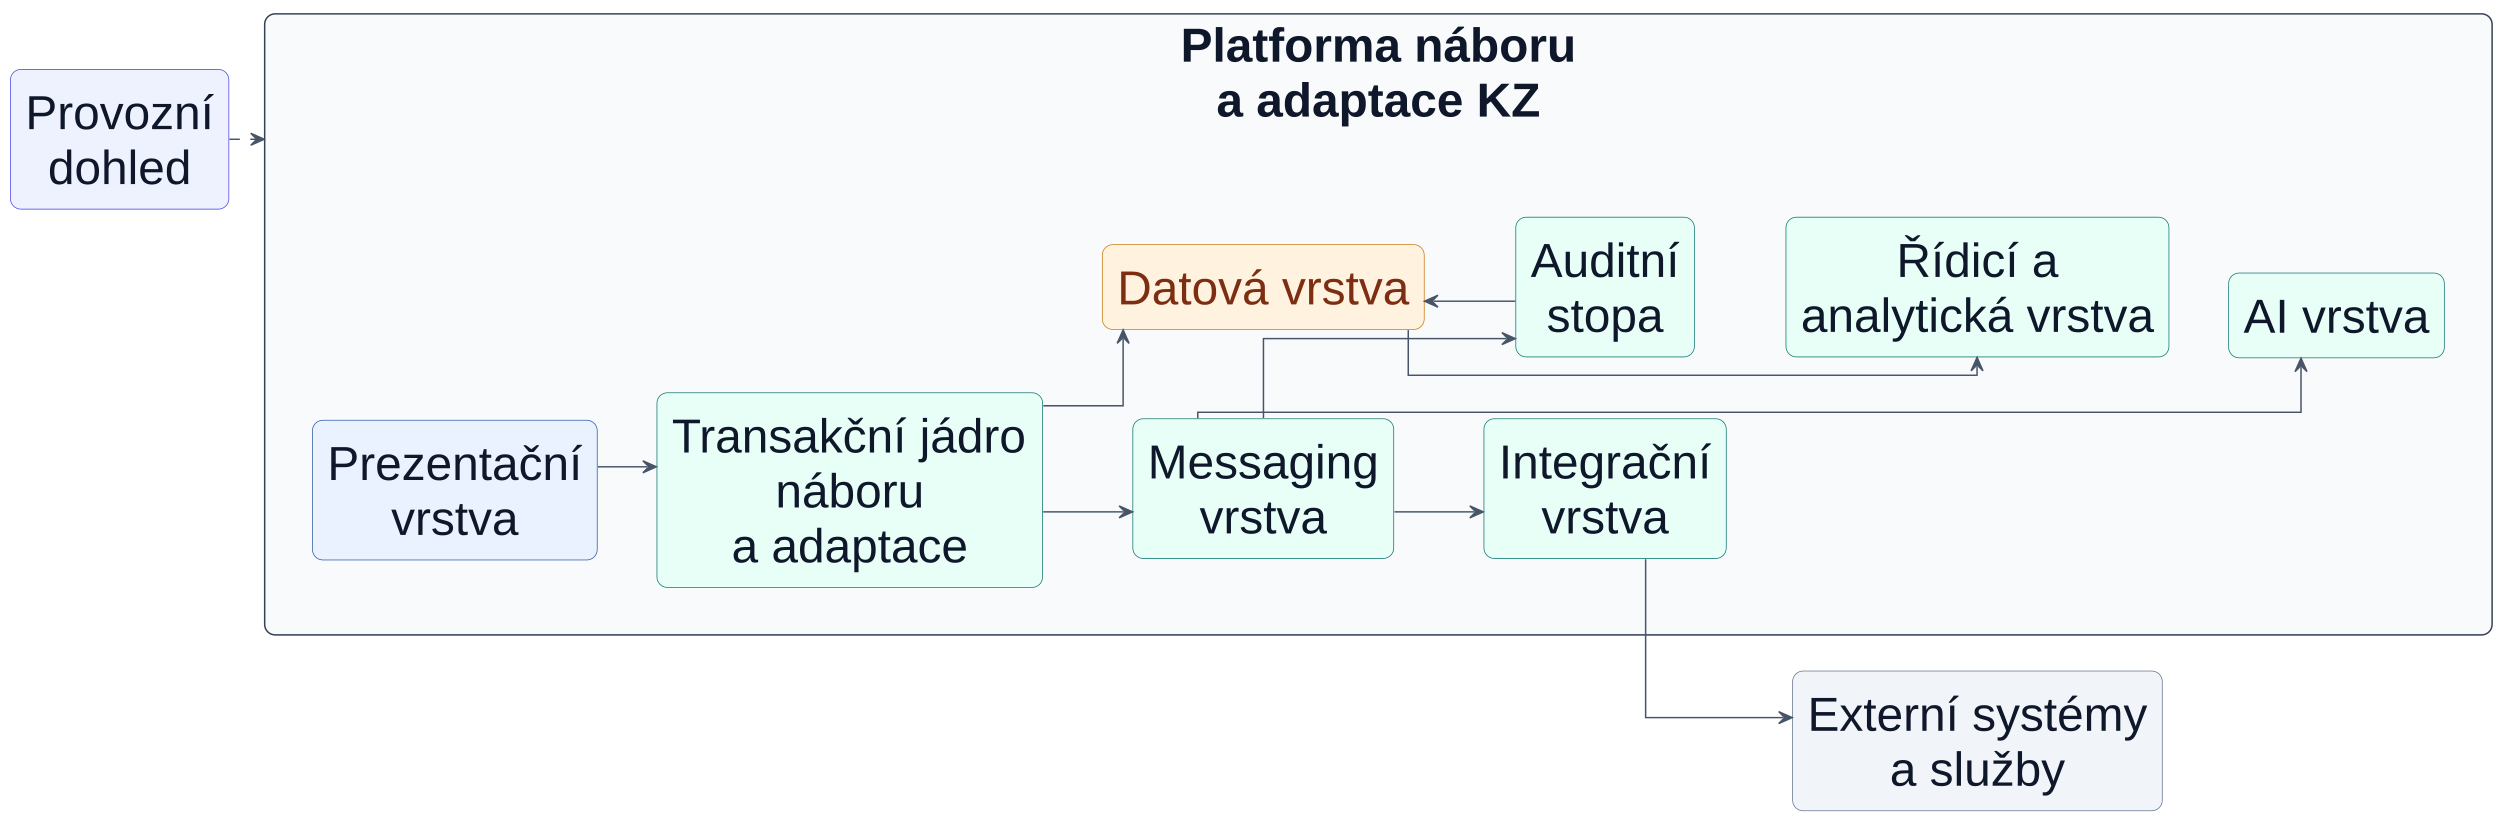
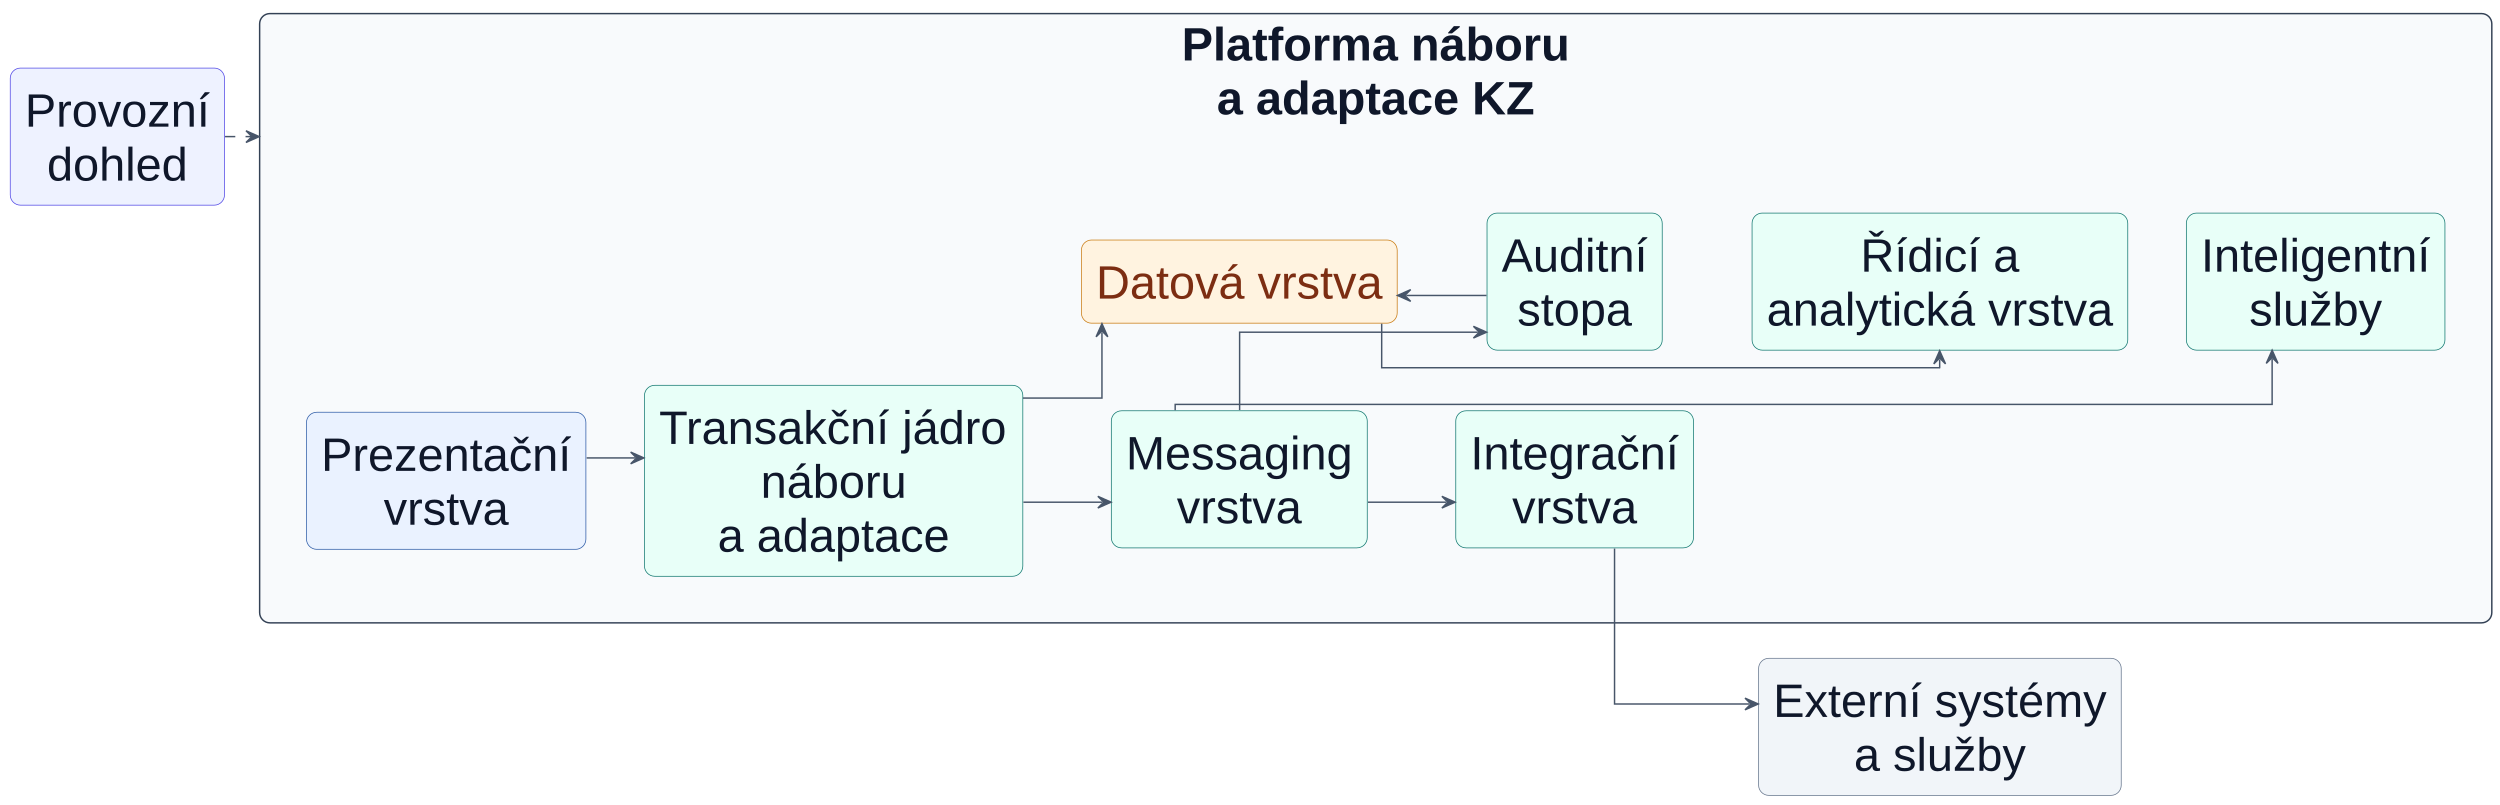
- <svg xmlns="http://www.w3.org/2000/svg" contentStyleType="text/css" data-diagram-type="DESCRIPTION" height="915px" preserveAspectRatio="none" style="width:2791px;height:915px;" version="1.1" viewBox="0 0 2791 915" width="2791.667px" zoomAndPan="magnify">
+ <svg xmlns="http://www.w3.org/2000/svg" contentStyleType="text/css" data-diagram-type="DESCRIPTION" height="915px" preserveAspectRatio="none" style="width:2845px;height:915px;" version="1.1" viewBox="0 0 2845 915" width="2845px" zoomAndPan="magnify">
  <defs />
  <g>
    <g class="cluster" data-qualified-name="SystemBoundary" data-source-line="50" id="ent0002">
-       <rect fill="#F8FAFC" height="693.333" rx="11.667" ry="11.667" style="stroke:#334155;stroke-width:1.667;" width="2486.717" x="295.467" y="15.469" />
-       <text fill="#0F172A" font-family="Arial" font-size="53.333" font-weight="bold" lengthAdjust="spacing" textLength="441.536" x="1318.057" y="68.828">Platforma náboru</text>
-       <text fill="#0F172A" font-family="Arial" font-size="53.333" font-weight="bold" lengthAdjust="spacing" textLength="361.615" x="1358.018" y="130.156">a adaptace KZ</text>
+       <rect fill="#F8FAFC" height="693.333" rx="11.667" ry="11.667" style="stroke:#334155;stroke-width:1.667;" width="2540.217" x="295.467" y="15.469" />
+       <text fill="#0F172A" font-family="Arial" font-size="53.333" font-weight="bold" lengthAdjust="spacing" textLength="441.536" x="1344.807" y="68.828">Platforma náboru</text>
+       <text fill="#0F172A" font-family="Arial" font-size="53.333" font-weight="bold" lengthAdjust="spacing" textLength="361.615" x="1384.768" y="130.156">a adaptace KZ</text>
    </g>
    <g class="entity" data-qualified-name="SystemBoundary.Presentation" data-source-line="52" id="ent0003">
      <rect fill="#EAF2FF" height="155.99" rx="11.667" ry="11.667" style="stroke:#2B5AA6;stroke-width:0.833;" width="317.943" x="348.8" y="469.152" />
      <text fill="#0F172A" font-family="Arial" font-size="53.333" lengthAdjust="spacing" textLength="284.609" x="365.467" y="535.845">Prezentační</text>
      <text fill="#0F172A" font-family="Arial" font-size="53.333" lengthAdjust="spacing" textLength="142.24" x="436.652" y="597.173">vrstva</text>
    </g>
    <g class="entity" data-qualified-name="SystemBoundary.Core" data-source-line="53" id="ent0004">
      <rect fill="#E8FFF8" height="217.318" rx="11.667" ry="11.667" style="stroke:#0F766E;stroke-width:0.833;" width="430.547" x="733.417" y="438.485" />
      <text fill="#0F172A" font-family="Arial" font-size="53.333" lengthAdjust="spacing" textLength="397.214" x="750.083" y="505.178">Transakční jádro</text>
      <text fill="#0F172A" font-family="Arial" font-size="53.333" lengthAdjust="spacing" textLength="166.068" x="865.656" y="566.506">náboru</text>
      <text fill="#0F172A" font-family="Arial" font-size="53.333" lengthAdjust="spacing" textLength="263.932" x="816.724" y="627.834">a adaptace</text>
    </g>
    <g class="entity" data-qualified-name="SystemBoundary.Messaging" data-source-line="54" id="ent0005">
      <rect fill="#E8FFF8" height="155.99" rx="11.667" ry="11.667" style="stroke:#0F766E;stroke-width:0.833;" width="291.25" x="1264.683" y="467.485" />
      <text fill="#0F172A" font-family="Arial" font-size="53.333" lengthAdjust="spacing" textLength="257.917" x="1281.35" y="534.178">Messaging</text>
      <text fill="#0F172A" font-family="Arial" font-size="53.333" lengthAdjust="spacing" textLength="142.24" x="1339.188" y="595.506">vrstva</text>
    </g>
    <g class="entity" data-qualified-name="SystemBoundary.Integration" data-source-line="55" id="ent0006">
      <rect fill="#E8FFF8" height="155.99" rx="11.667" ry="11.667" style="stroke:#0F766E;stroke-width:0.833;" width="270.521" x="1656.667" y="467.485" />
      <text fill="#0F172A" font-family="Arial" font-size="53.333" lengthAdjust="spacing" textLength="237.188" x="1673.333" y="534.178">Integrační</text>
      <text fill="#0F172A" font-family="Arial" font-size="53.333" lengthAdjust="spacing" textLength="142.24" x="1720.807" y="595.506">vrstva</text>
    </g>
    <g class="entity" data-qualified-name="SystemBoundary.Data" data-source-line="59" id="ent0007">
      <rect fill="#FFF3E0" height="94.662" rx="11.667" ry="11.667" style="stroke:#C97A10;stroke-width:0.833;" width="359.375" x="1230.633" y="273.135" />
      <text fill="#7C2D12" font-family="Arial" font-size="53.333" lengthAdjust="spacing" textLength="326.042" x="1247.3" y="339.828">Datová vrstva</text>
    </g>
    <g class="entity" data-qualified-name="SystemBoundary.AuditTrail" data-source-line="60" id="ent0008">
      <rect fill="#E8FFF8" height="155.99" rx="11.667" ry="11.667" style="stroke:#0F766E;stroke-width:0.833;" width="199.375" x="1692.233" y="242.485" />
      <text fill="#0F172A" font-family="Arial" font-size="53.333" lengthAdjust="spacing" textLength="166.042" x="1708.9" y="309.178">Auditní</text>
      <text fill="#0F172A" font-family="Arial" font-size="53.333" lengthAdjust="spacing" textLength="130.469" x="1726.687" y="370.506">stopa</text>
    </g>
    <g class="entity" data-qualified-name="SystemBoundary.Analytics" data-source-line="61" id="ent0009">
      <rect fill="#E8FFF8" height="155.99" rx="11.667" ry="11.667" style="stroke:#0F766E;stroke-width:0.833;" width="427.552" x="1993.85" y="242.485" />
      <text fill="#0F172A" font-family="Arial" font-size="53.333" lengthAdjust="spacing" textLength="180.807" x="2117.222" y="309.178">Řídicí a</text>
      <text fill="#0F172A" font-family="Arial" font-size="53.333" lengthAdjust="spacing" textLength="394.219" x="2010.517" y="370.506">analytická vrstva</text>
    </g>
    <g class="entity" data-qualified-name="SystemBoundary.AiLayer" data-source-line="62" id="ent0010">
-       <rect fill="#E8FFF8" height="94.662" rx="11.667" ry="11.667" style="stroke:#0F766E;stroke-width:0.833;" width="240.781" x="2488.067" y="304.802" />
-       <text fill="#0F172A" font-family="Arial" font-size="53.333" lengthAdjust="spacing" textLength="207.448" x="2504.733" y="371.495">AI vrstva</text>
+       <rect fill="#E8FFF8" height="155.99" rx="11.667" ry="11.667" style="stroke:#0F766E;stroke-width:0.833;" width="294.271" x="2488.067" y="242.485" />
+       <text fill="#0F172A" font-family="Arial" font-size="53.333" lengthAdjust="spacing" textLength="260.938" x="2504.733" y="309.178">Inteligentní</text>
+       <text fill="#0F172A" font-family="Arial" font-size="53.333" lengthAdjust="spacing" textLength="151.172" x="2559.616" y="370.506">služby</text>
    </g>
    <g class="entity" data-qualified-name="ExternalServices" data-source-line="66" id="ent0011">
      <rect fill="#F1F5F9" height="155.99" rx="11.667" ry="11.667" style="stroke:#64748B;stroke-width:0.833;" width="412.682" x="2001.283" y="749.152" />
      <text fill="#0F172A" font-family="Arial" font-size="53.333" lengthAdjust="spacing" textLength="379.349" x="2017.95" y="815.845">Externí systémy</text>
      <text fill="#0F172A" font-family="Arial" font-size="53.333" lengthAdjust="spacing" textLength="195.651" x="2109.799" y="877.173">a služby</text>
    </g>
    <g class="entity" data-qualified-name="Observability" data-source-line="68" id="ent0012">
      <rect fill="#EEF2FF" height="155.99" rx="11.667" ry="11.667" style="stroke:#4F46E5;stroke-width:0.833;" width="243.802" x="11.667" y="77.485" />
      <text fill="#0F172A" font-family="Arial" font-size="53.333" lengthAdjust="spacing" textLength="210.469" x="28.333" y="144.178">Provozní</text>
      <text fill="#0F172A" font-family="Arial" font-size="53.333" lengthAdjust="spacing" textLength="160.156" x="53.49" y="205.506">dohled</text>
    </g>
    <g class="link" data-entity-1="ent0003" data-entity-2="ent0004" data-link-type="dependency" data-source-line="70" id="lnk13">
      <path d="M667.583,521.135 C688.767,521.135 700.783,521.135 722.717,521.135" fill="none" id="Presentation-to-Core" style="stroke:#475569;stroke-width:1.667;" />
      <polygon fill="#475569" points="732.717,521.135,717.717,514.469,724.383,521.135,717.717,527.802,732.717,521.135" style="stroke:#475569;stroke-width:1.667;" />
    </g>
    <g class="link" data-entity-1="ent0004" data-entity-2="ent0005" data-link-type="dependency" data-source-line="71" id="lnk14">
      <path d="M1164.633,571.469 C1198.417,571.469 1222.633,571.469 1254.367,571.469" fill="none" id="Core-to-Messaging" style="stroke:#475569;stroke-width:1.667;" />
      <polygon fill="#475569" points="1264.367,571.469,1249.367,564.802,1256.033,571.469,1249.367,578.135,1264.367,571.469" style="stroke:#475569;stroke-width:1.667;" />
    </g>
    <g class="link" data-entity-1="ent0005" data-entity-2="ent0006" data-link-type="dependency" data-source-line="72" id="lnk15">
      <path d="M1556.767,571.469 C1589.35,571.469 1613.75,571.469 1645.883,571.469" fill="none" id="Messaging-to-Integration" style="stroke:#475569;stroke-width:1.667;" />
      <polygon fill="#475569" points="1655.883,571.469,1640.883,564.802,1647.55,571.469,1640.883,578.135,1655.883,571.469" style="stroke:#475569;stroke-width:1.667;" />
    </g>
    <g class="link" data-entity-1="ent0004" data-entity-2="ent0007" data-link-type="dependency" data-source-line="73" id="lnk16">
-       <path d="M1164.767,452.985 C1214.867,452.985 1253.85,452.985 1253.85,452.985 C1253.85,452.985 1253.85,416.269 1253.85,378.319" fill="none" id="Core-to-Data" style="stroke:#475569;stroke-width:1.667;" />
-       <polygon fill="#475569" points="1253.85,368.319,1247.183,383.319,1253.85,376.652,1260.517,383.319,1253.85,368.319" style="stroke:#475569;stroke-width:1.667;" />
+       <path d="M1164.05,452.985 C1214.583,452.985 1254.017,452.985 1254.017,452.985 C1254.017,452.985 1254.017,416.269 1254.017,378.319" fill="none" id="Core-to-Data" style="stroke:#475569;stroke-width:1.667;" />
+       <polygon fill="#475569" points="1254.017,368.319,1247.35,383.319,1254.017,376.652,1260.683,383.319,1254.017,368.319" style="stroke:#475569;stroke-width:1.667;" />
    </g>
    <g class="link" data-entity-1="ent0007" data-entity-2="ent0009" data-link-type="dependency" data-source-line="74" id="lnk17">
-       <path d="M1572.183,368.569 C1572.183,393.569 1572.183,418.969 1572.183,418.969 C1572.183,418.969 2207.183,418.969 2207.183,418.969 C2207.183,418.969 2207.183,420.752 2207.183,409.035" fill="none" id="Data-to-Analytics" style="stroke:#475569;stroke-width:1.667;" />
-       <polygon fill="#475569" points="2207.183,399.035,2200.517,414.035,2207.183,407.369,2213.85,414.035,2207.183,399.035" style="stroke:#475569;stroke-width:1.667;" />
+       <path d="M1572.35,368.319 C1572.35,393.202 1572.35,418.469 1572.35,418.469 C1572.35,418.469 2207.35,418.469 2207.35,418.469 C2207.35,418.469 2207.35,420.502 2207.35,409.119" fill="none" id="Data-to-Analytics" style="stroke:#475569;stroke-width:1.667;" />
+       <polygon fill="#475569" points="2207.35,399.119,2200.683,414.119,2207.35,407.452,2214.017,414.119,2207.35,399.119" style="stroke:#475569;stroke-width:1.667;" />
    </g>
    <g class="link" data-entity-1="ent0005" data-entity-2="ent0008" data-link-type="dependency" data-source-line="75" id="lnk18">
-       <path d="M1410.517,466.652 C1410.517,423.219 1410.517,378.019 1410.517,378.019 C1410.517,378.019 1568.717,378.019 1681.717,378.019" fill="none" id="Messaging-to-AuditTrail" style="stroke:#475569;stroke-width:1.667;" />
-       <polygon fill="#475569" points="1691.717,378.019,1676.717,371.352,1683.383,378.019,1676.717,384.685,1691.717,378.019" style="stroke:#475569;stroke-width:1.667;" />
+       <path d="M1410.683,466.652 C1410.683,423.219 1410.683,378.019 1410.683,378.019 C1410.683,378.019 1568.8,378.019 1681.75,378.019" fill="none" id="Messaging-to-AuditTrail" style="stroke:#475569;stroke-width:1.667;" />
+       <polygon fill="#475569" points="1691.75,378.019,1676.75,371.352,1683.417,378.019,1676.75,384.685,1691.75,378.019" style="stroke:#475569;stroke-width:1.667;" />
    </g>
    <g class="link" data-entity-1="ent0008" data-entity-2="ent0007" data-link-type="dependency" data-source-line="76" id="lnk19">
      <path d="M1691.667,336.252 C1660.533,336.252 1635.2,336.252 1600.35,336.252" fill="none" id="AuditTrail-to-Data" style="stroke:#475569;stroke-width:1.667;" />
      <polygon fill="#475569" points="1590.35,336.252,1605.35,342.919,1598.683,336.252,1605.35,329.585,1590.35,336.252" style="stroke:#475569;stroke-width:1.667;" />
    </g>
    <g class="link" data-entity-1="ent0005" data-entity-2="ent0010" data-link-type="dependency" data-source-line="77" id="lnk20">
-       <path d="M1337.183,466.919 C1337.183,462.752 1337.183,460.235 1337.183,460.235 C1337.183,460.235 2568.85,460.235 2568.85,460.235 C2568.85,460.235 2568.85,438.819 2568.85,409.869" fill="none" id="Messaging-to-AiLayer" style="stroke:#475569;stroke-width:1.667;" />
-       <polygon fill="#475569" points="2568.85,399.869,2562.183,414.869,2568.85,408.202,2575.517,414.869,2568.85,399.869" style="stroke:#475569;stroke-width:1.667;" />
+       <path d="M1337.35,466.919 C1337.35,462.752 1337.35,460.235 1337.35,460.235 C1337.35,460.235 2585.683,460.235 2585.683,460.235 C2585.683,460.235 2585.683,440.535 2585.683,408.519" fill="none" id="Messaging-to-AiLayer" style="stroke:#475569;stroke-width:1.667;" />
+       <polygon fill="#475569" points="2585.683,398.519,2579.017,413.519,2585.683,406.852,2592.35,413.519,2585.683,398.519" style="stroke:#475569;stroke-width:1.667;" />
    </g>
    <g class="link" data-entity-1="ent0006" data-entity-2="ent0011" data-link-type="dependency" data-source-line="78" id="lnk21">
-       <path d="M1837.183,624.269 C1837.183,699.385 1837.183,801.135 1837.183,801.135 C1837.183,801.135 1905.9,801.135 1990.75,801.135" fill="none" id="Integration-to-ExternalServices" style="stroke:#475569;stroke-width:1.667;" />
-       <polygon fill="#475569" points="2000.75,801.135,1985.75,794.469,1992.417,801.135,1985.75,807.802,2000.75,801.135" style="stroke:#475569;stroke-width:1.667;" />
+       <path d="M1837.35,624.269 C1837.35,699.385 1837.35,801.135 1837.35,801.135 C1837.35,801.135 1906.017,801.135 1990.833,801.135" fill="none" id="Integration-to-ExternalServices" style="stroke:#475569;stroke-width:1.667;" />
+       <polygon fill="#475569" points="2000.833,801.135,1985.833,794.469,1992.5,801.135,1985.833,807.802,2000.833,801.135" style="stroke:#475569;stroke-width:1.667;" />
    </g>
    <g class="link" data-entity-1="ent0012" data-entity-2="ent0002" data-link-type="dependency" data-source-line="80" id="lnk22">
      <path d="M256.1,155.469 C262.601,155.469 269.221,155.469 275.922,155.469 C279.272,155.469 282.643,155.469 286.029,155.469 C287.723,155.469 289.42,155.469 291.12,155.469 C291.971,155.469 292.822,155.469 293.674,155.469 C294.099,155.469 284.526,155.469 284.952,155.469" fill="none" id="Observability-to-SystemBoundary" style="stroke:#475569;stroke-width:1.667;stroke-dasharray:11.667,11.667;" />
      <polygon fill="#475569" points="294.952,155.469,279.952,148.802,286.619,155.469,279.952,162.135,294.952,155.469" style="stroke:#475569;stroke-width:1.667;" />
    </g>
  </g>
</svg>
